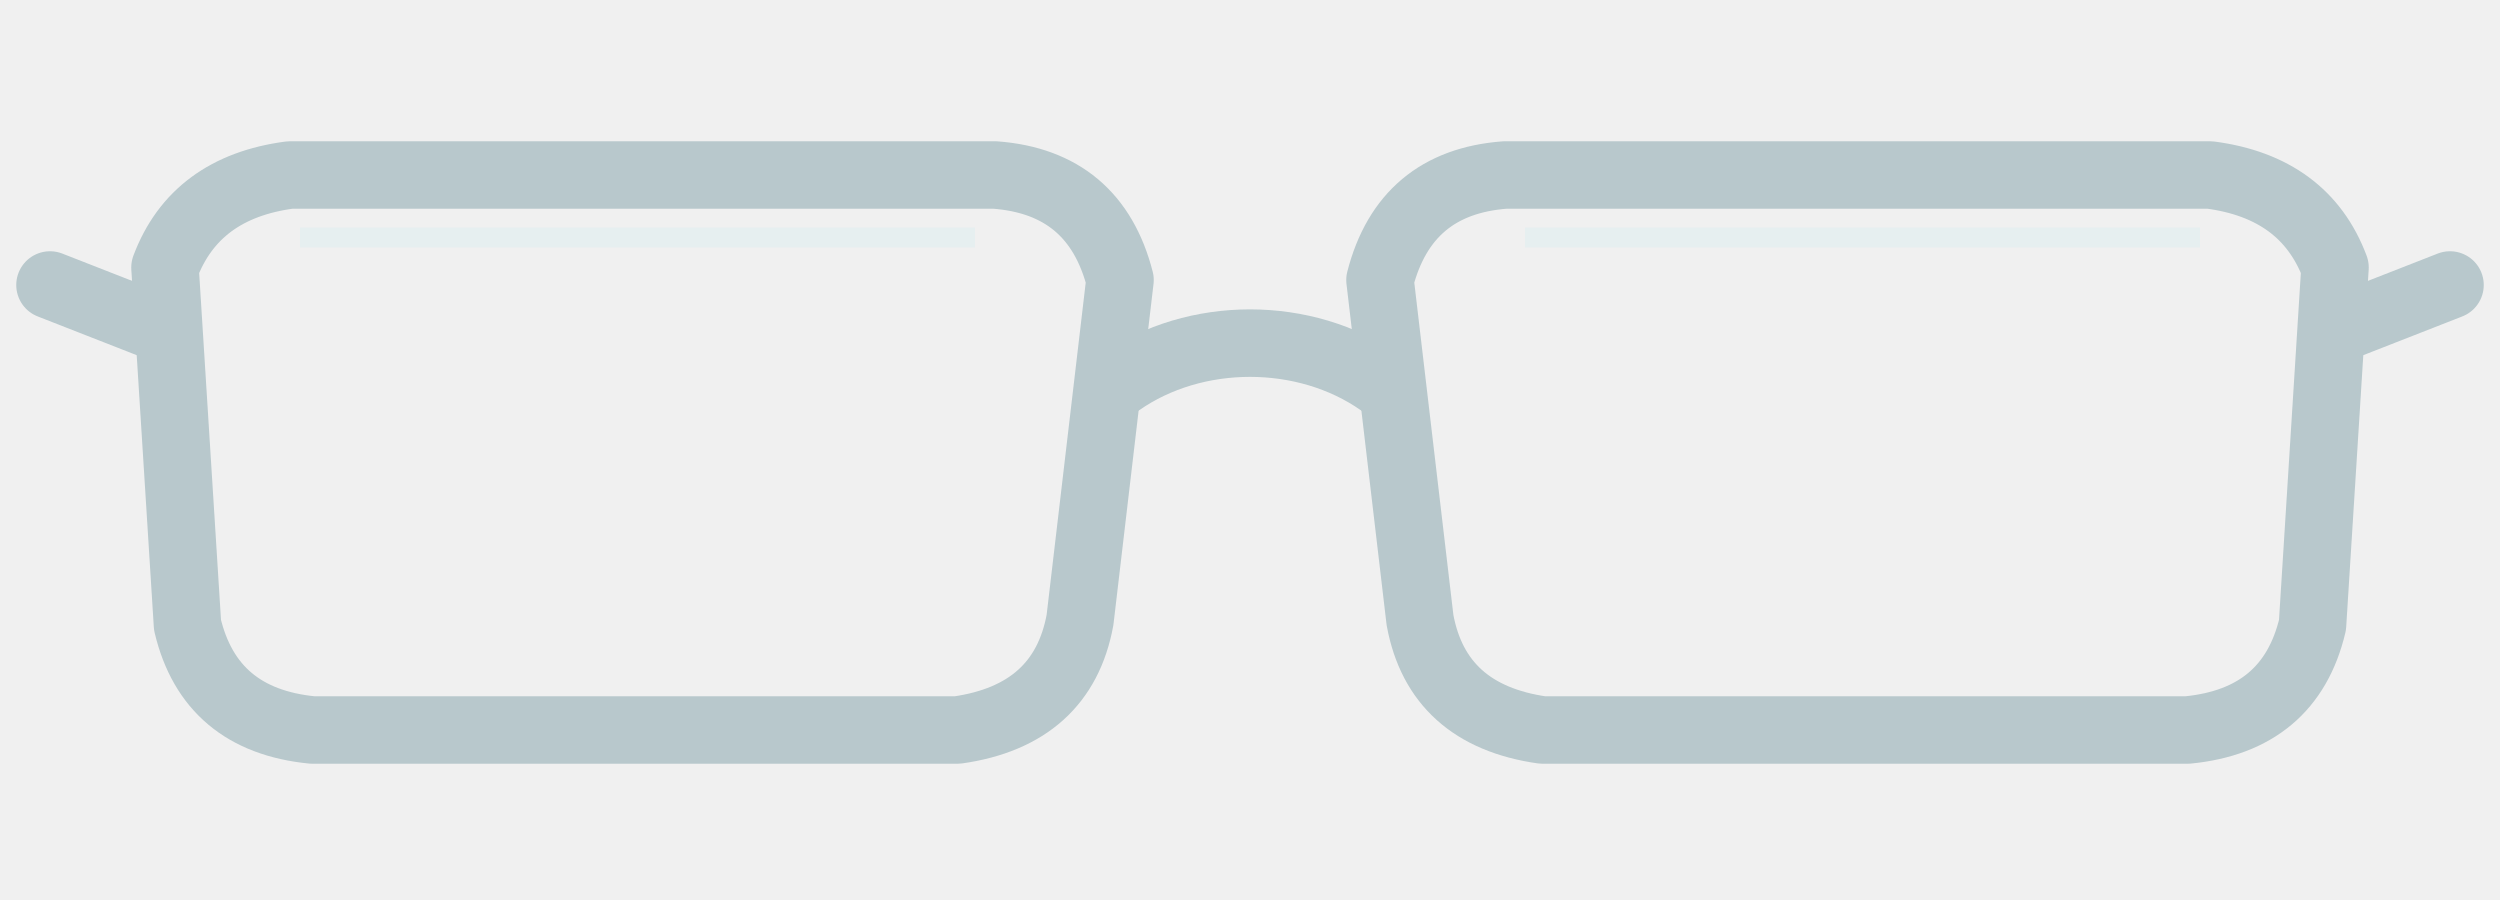
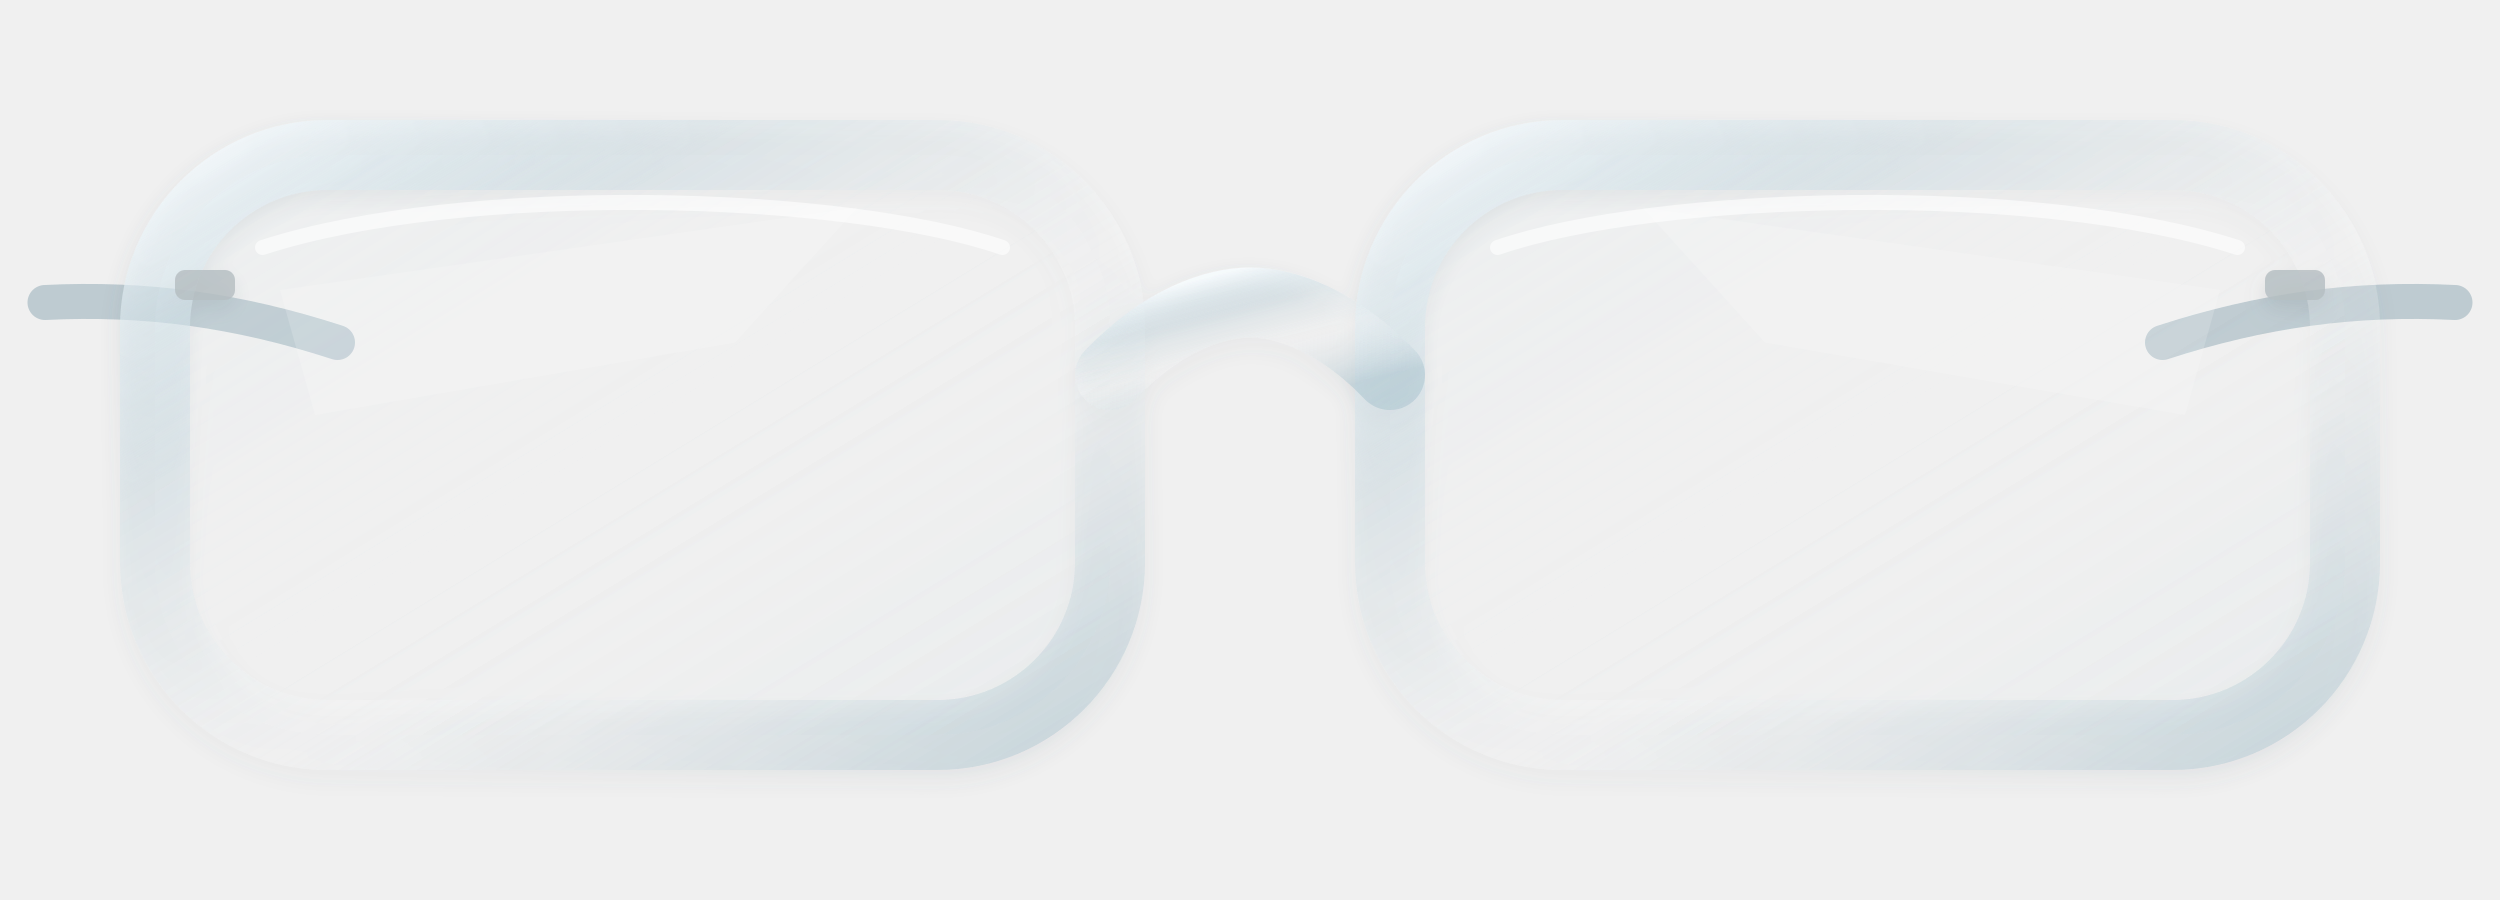
<svg xmlns="http://www.w3.org/2000/svg" width="1000" height="360" viewBox="0 0 1000 360" fill="none">
-   <g stroke="#B8C8CC" stroke-width="27" stroke-linecap="round" stroke-linejoin="round">
-     <path d="M66 107 Q78 75 116 70 H398 Q438 73 448 112 L432 248 Q425 286 383 292 H125 Q84 288 75 250 Z" />
-     <path d="M552 112 Q562 73 602 70 H884 Q922 75 934 107 L925 250 Q916 288 875 292 H617 Q575 286 568 248 Z" />
-     <path d="M448 153 C478 132 522 132 552 153" />
-     <path d="M66 132 L20 114" />
-     <path d="M934 132 L980 114" />
+   <defs>
+     <linearGradient id="crystal" x1="0" y1="0" x2="1" y2="1">
+       <stop stop-color="#F7FCFF" stop-opacity=".82" />
+       <stop offset=".28" stop-color="#BDD5DF" stop-opacity=".30" />
+       <stop offset=".58" stop-color="#FFFFFF" stop-opacity=".18" />
+       <stop offset="1" stop-color="#9DBBC8" stop-opacity=".42" />
+     </linearGradient>
+     <linearGradient id="lens" x1="0" y1="0" x2="1" y2="1">
+       <stop stop-color="#DFF6FF" stop-opacity=".13" />
+       <stop offset=".5" stop-color="#FFFFFF" stop-opacity=".01" />
+       <stop offset="1" stop-color="#B4D5DF" stop-opacity=".08" />
+     </linearGradient>
+     <filter id="shadow" x="-10%" y="-20%" width="120%" height="150%">
+       <feDropShadow dx="0" dy="4" stdDeviation="4" flood-color="#546873" flood-opacity=".22" />
+     </filter>
+   </defs>
+   <g stroke="#9CB2BC" stroke-width="14" stroke-linecap="round" opacity=".6">
+     <path d="M135 137 C95 124 58 119 18 121" />
+     <path d="M865 137 C905 124 942 119 982 121" />
  </g>
-   <g stroke="#E4EEF0" stroke-width="8" opacity="0.9">
-     <path d="M120 95 H390" />
-     <path d="M610 95 H880" />
+   <g filter="url(#shadow)">
+     <rect x="62" y="62" width="382" height="232" rx="69" fill="url(#lens)" stroke="url(#crystal)" stroke-width="28" />
+     <rect x="556" y="62" width="382" height="232" rx="69" fill="url(#lens)" stroke="url(#crystal)" stroke-width="28" />
+     <path d="M444 150 C465 128 486 121 500 121 C514 121 535 128 556 150" stroke="url(#crystal)" stroke-width="28" stroke-linecap="round" />
+     <rect x="70" y="108" width="24" height="12" rx="4" fill="#B5BEC2" fill-opacity=".82" />
+     <rect x="906" y="108" width="24" height="12" rx="4" fill="#B5BEC2" fill-opacity=".82" />
+   </g>
+   <g opacity=".6" stroke="#fff" stroke-width="6" stroke-linecap="round">
+     <path d="M105 99 C185 73 337 77 401 99" />
+     <path d="M599 99 C663 77 815 73 895 99" />
+   </g>
+   <g opacity=".16" fill="#fff">
+     <path d="M112 116 L343 83 L294 137 L126 166 Z" />
+     <path d="M888 116 L657 83 L706 137 L874 166 Z" />
  </g>
</svg>
